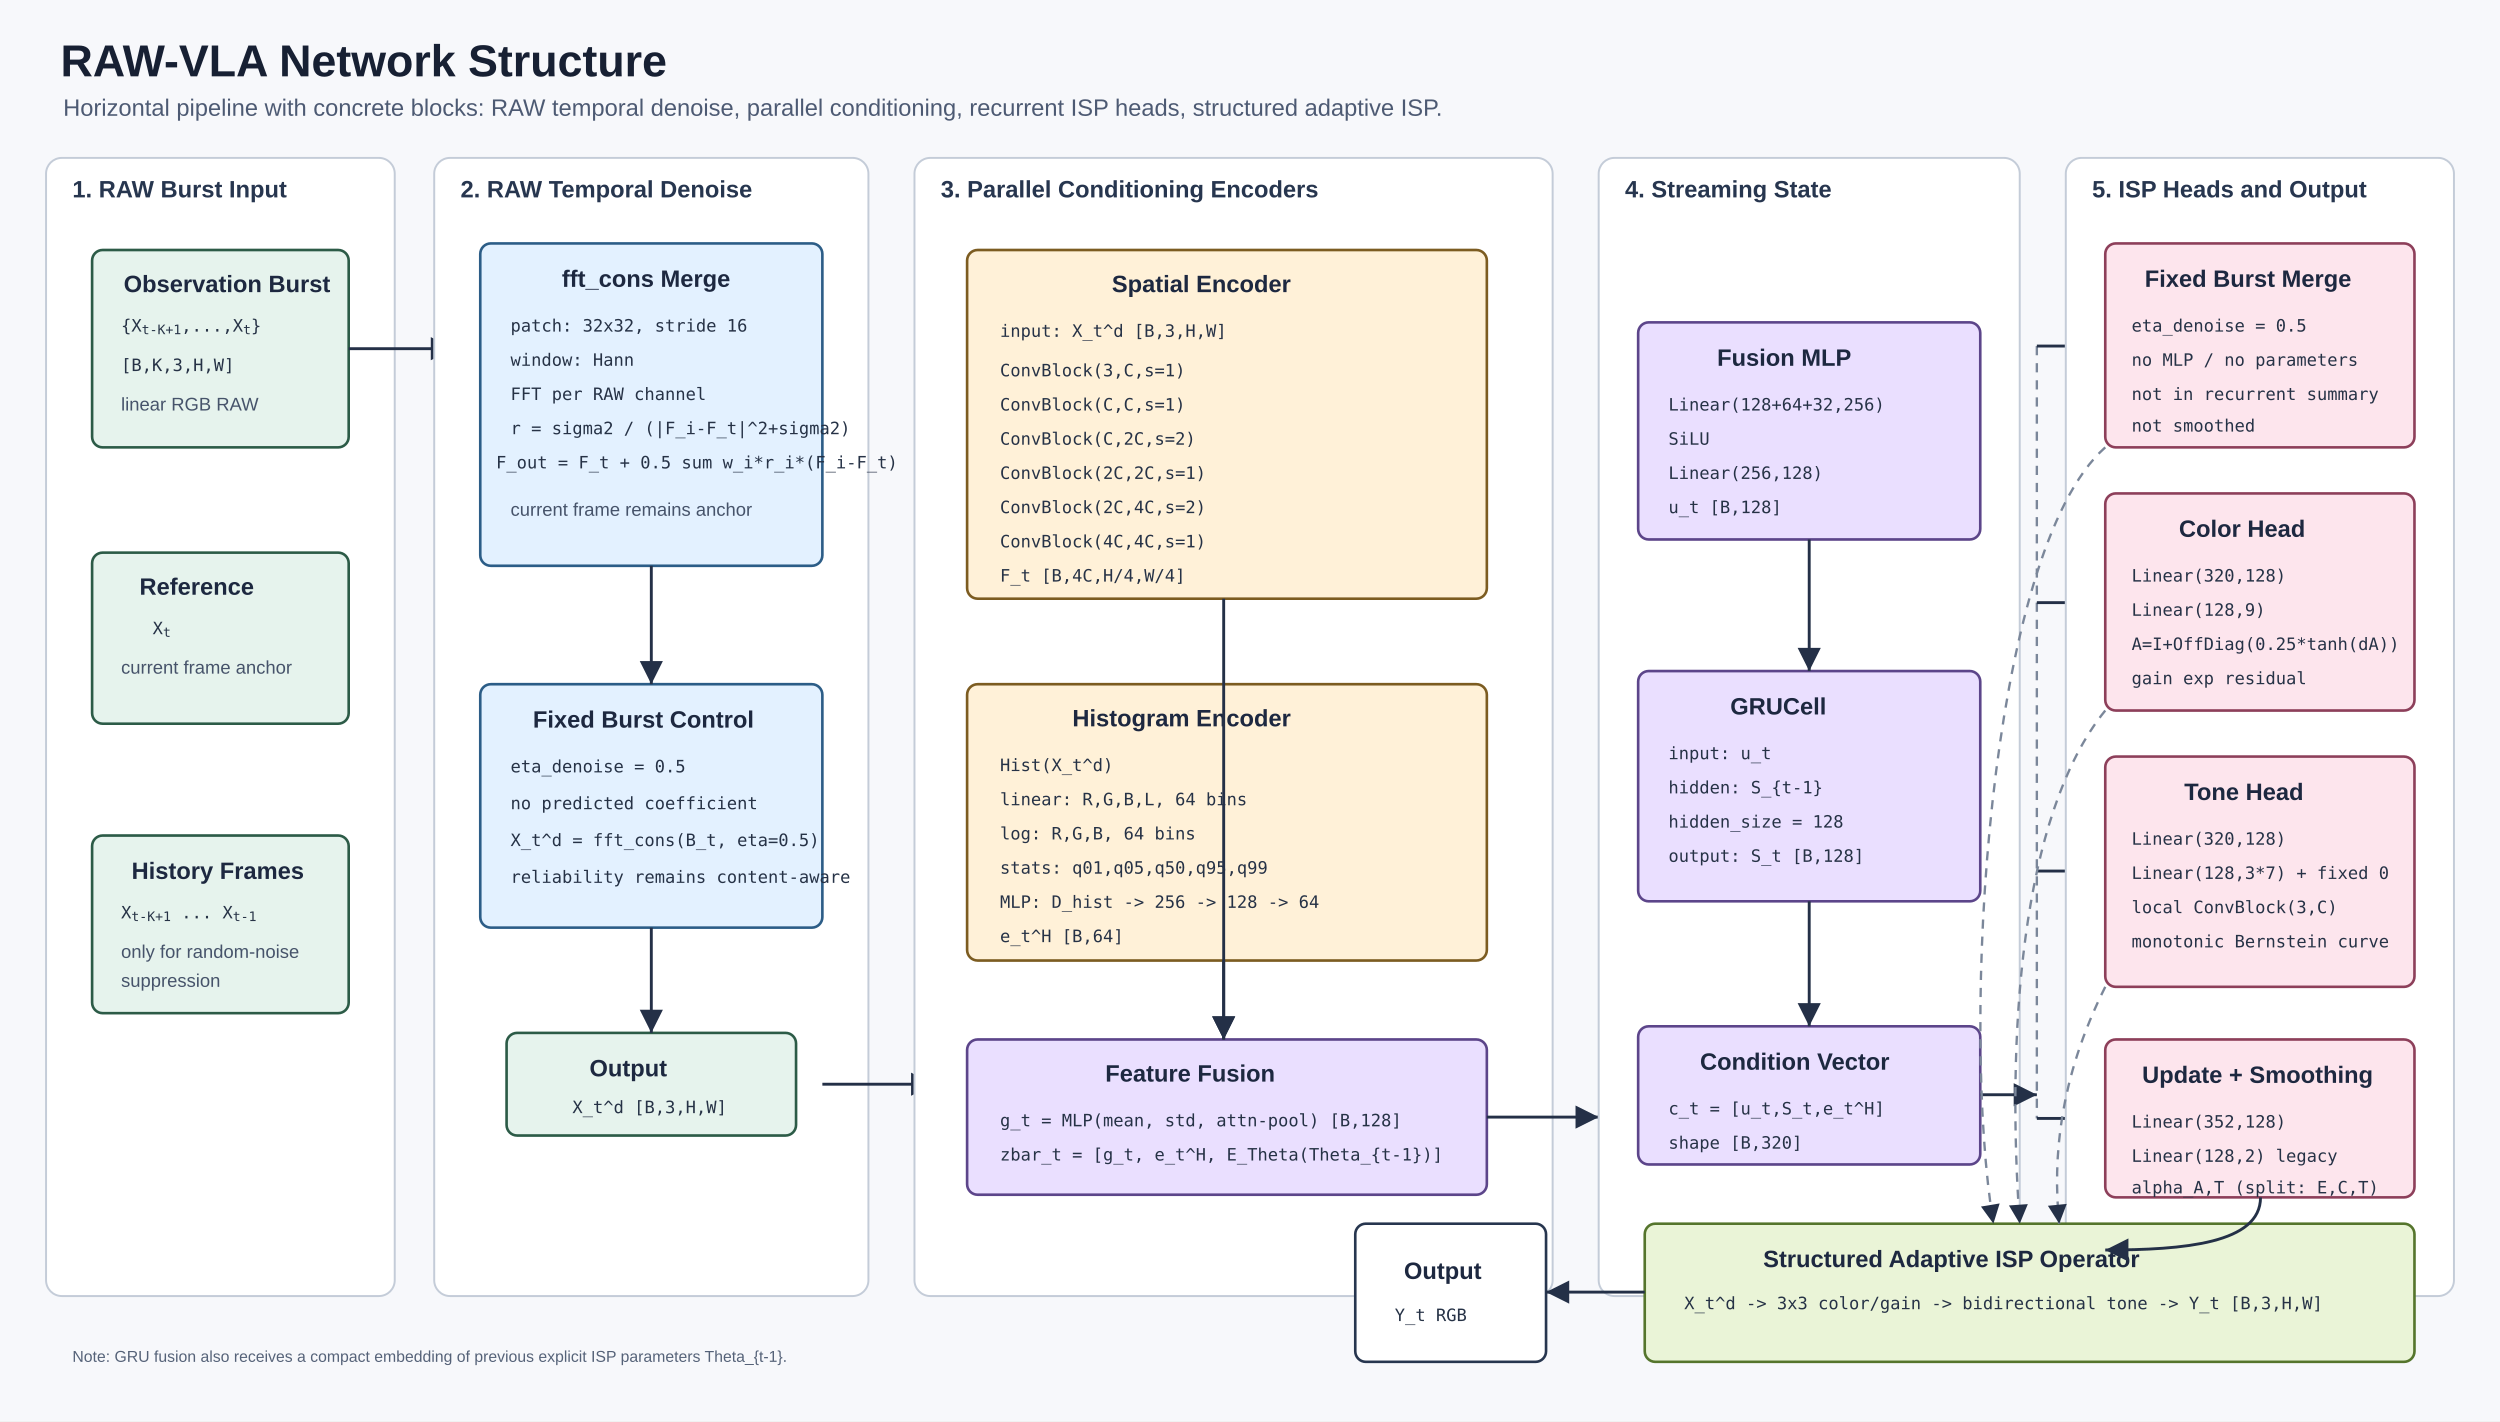
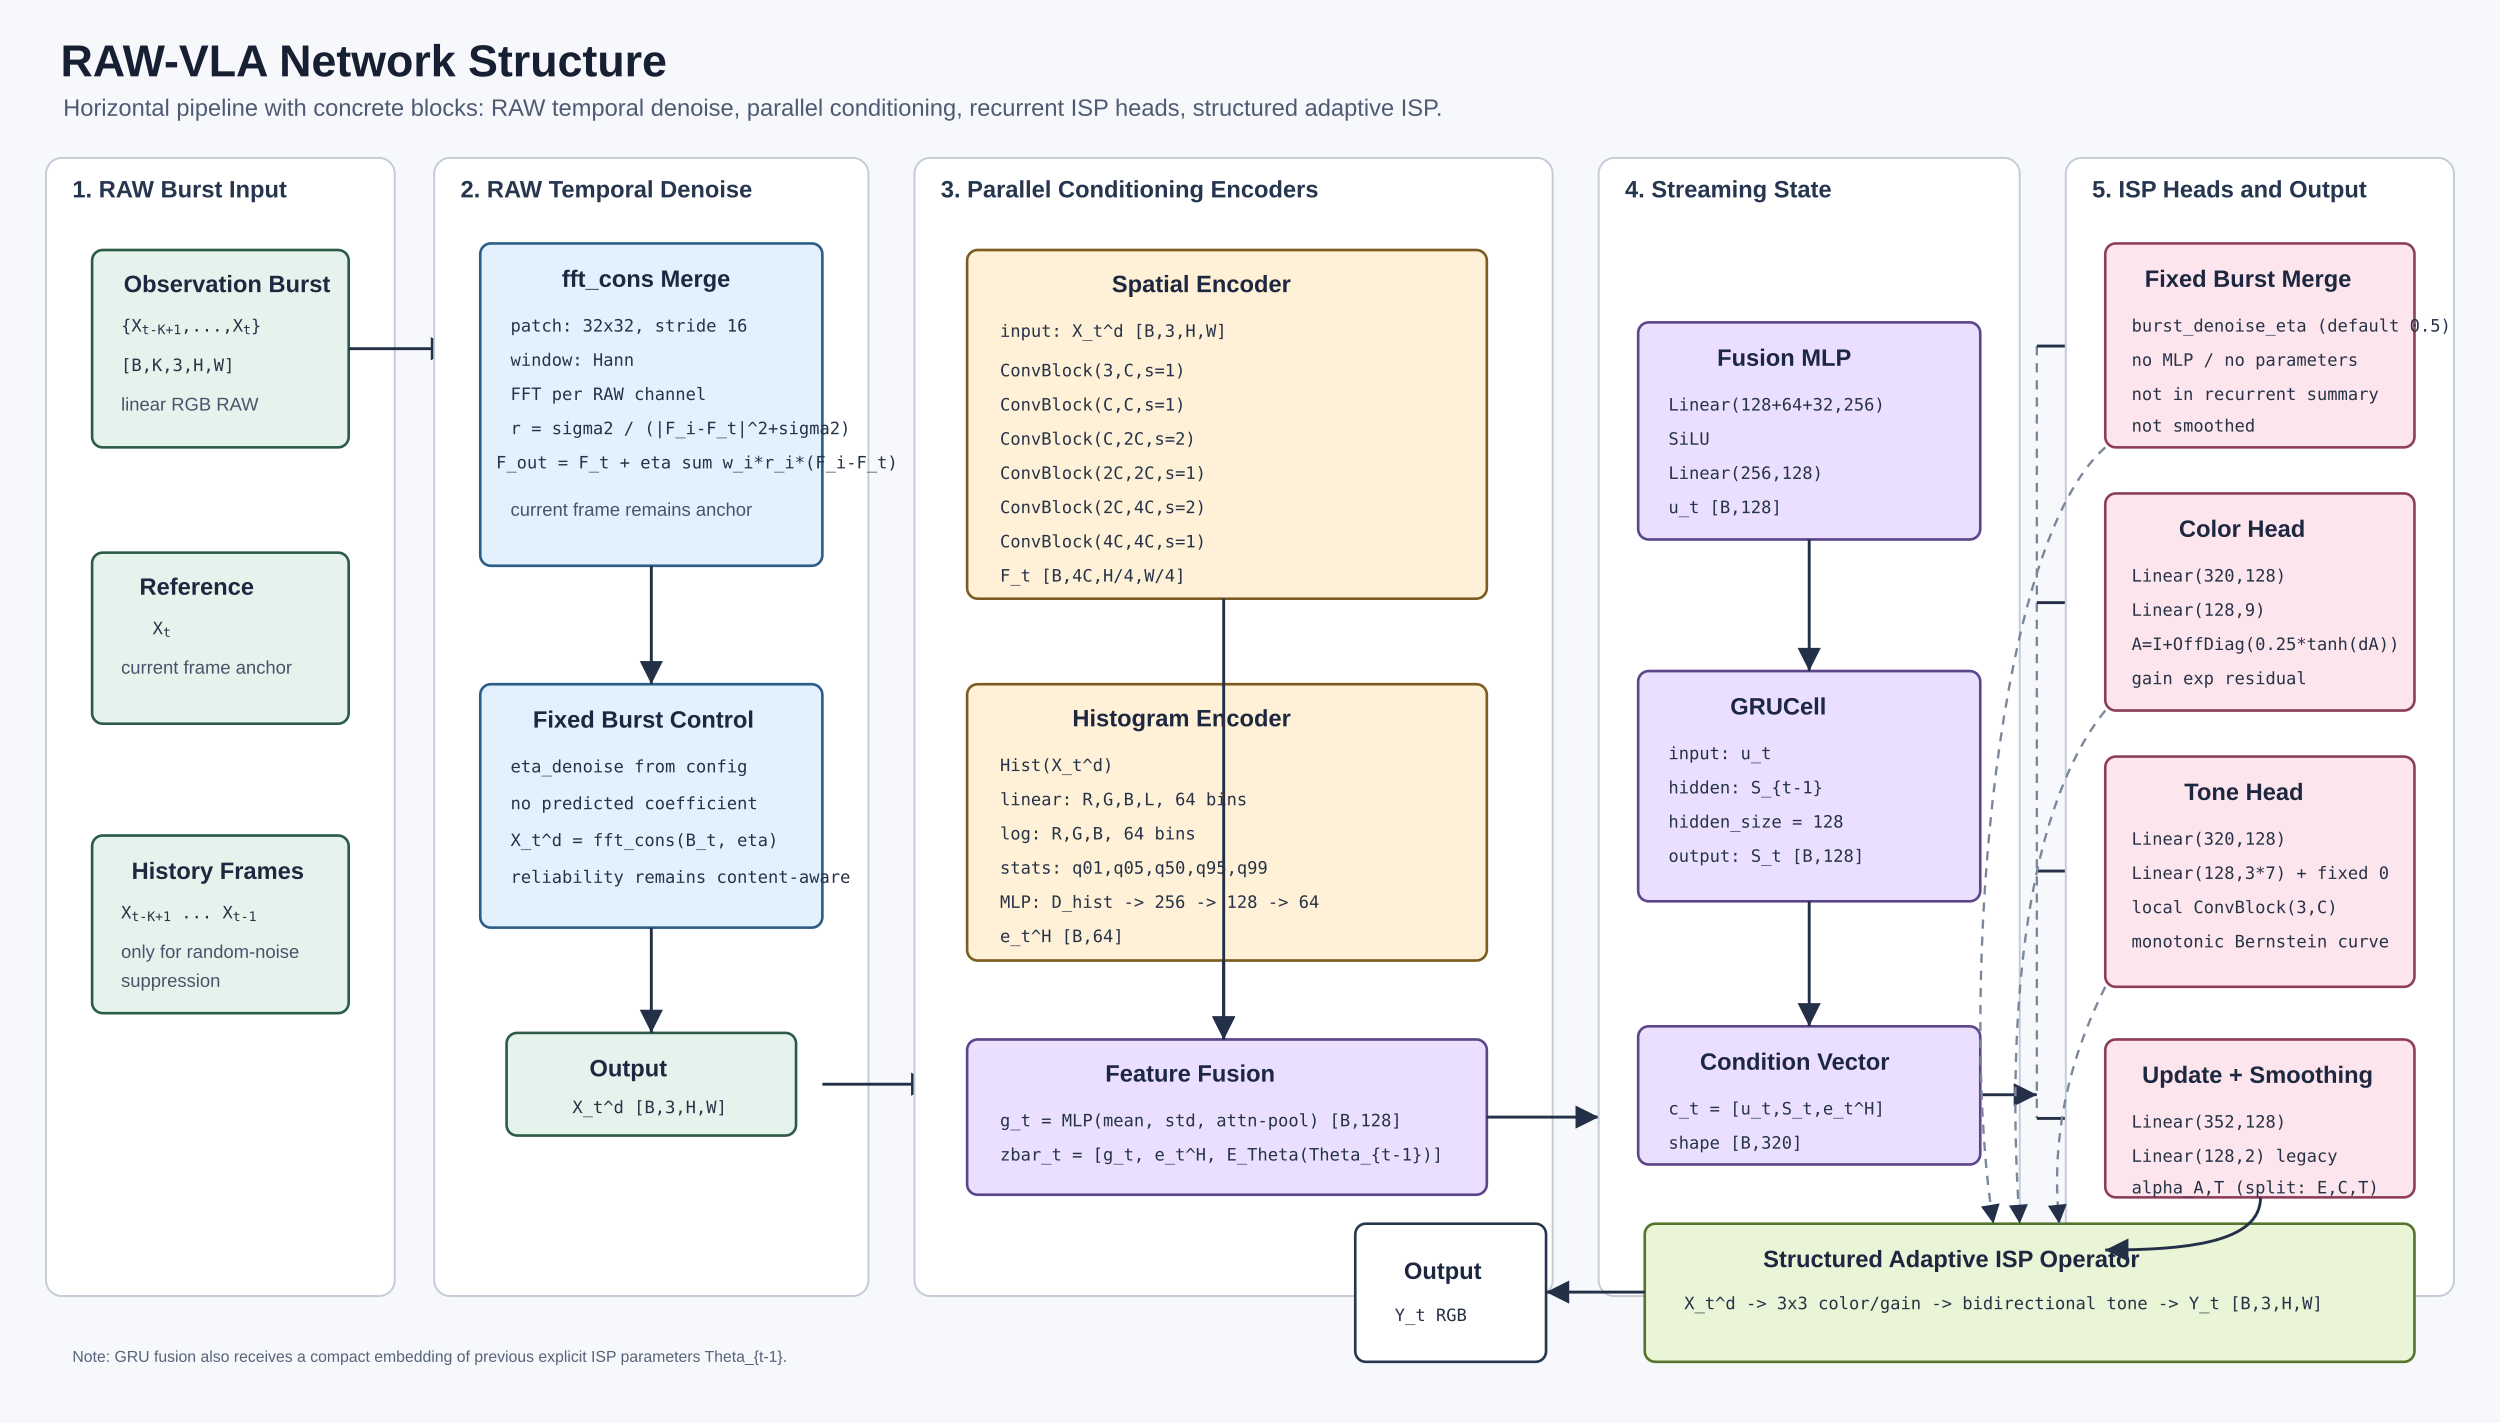
<svg xmlns="http://www.w3.org/2000/svg" width="1900" height="1080" viewBox="0 0 1900 1080">
  <defs>
    <marker id="arrow" markerWidth="12" markerHeight="12" refX="10" refY="6" orient="auto" markerUnits="strokeWidth">
      <path d="M2,2 L10,6 L2,10 Z" fill="#243047" />
    </marker>
    <style>
      .bg { fill: #f7f8fb; }
      .stage { fill: #ffffff; stroke: #c4ccd8; stroke-width: 1.5; rx: 12; ry: 12; }
      .raw { fill: #e6f3ed; stroke: #2c5b47; }
      .denoise { fill: #e3f1ff; stroke: #2c5d87; }
      .feat { fill: #fff1d8; stroke: #7c5c21; }
      .state { fill: #eadfff; stroke: #5c458a; }
      .head { fill: #fde5ed; stroke: #8d3f5a; }
      .isp { fill: #eaf4d7; stroke: #55752c; }
      .out { fill: #ffffff; stroke: #27364f; }
      .box { stroke-width: 2; rx: 8; ry: 8; }
      .title { font-family: Arial, Helvetica, sans-serif; font-size: 34px; font-weight: 700; fill: #172033; }
      .subtitle { font-family: Arial, Helvetica, sans-serif; font-size: 18px; fill: #4d5a73; }
      .stageTitle { font-family: Arial, Helvetica, sans-serif; font-size: 18px; font-weight: 700; fill: #27364f; }
      .label { font-family: Arial, Helvetica, sans-serif; font-size: 18px; font-weight: 700; fill: #1d2840; }
      .small { font-family: Arial, Helvetica, sans-serif; font-size: 14px; fill: #46536a; }
      .tiny { font-family: Arial, Helvetica, sans-serif; font-size: 12px; fill: #556278; }
      .code { font-family: Menlo, Consolas, monospace; font-size: 13px; fill: #263246; }
      .line { stroke: #243047; stroke-width: 2.2; fill: none; marker-end: url(#arrow); }
      .soft { stroke: #7b879a; stroke-width: 1.8; fill: none; stroke-dasharray: 7 6; marker-end: url(#arrow); }
      .bus { stroke: #7b879a; stroke-width: 1.8; fill: none; stroke-dasharray: 7 6; }
      .join { fill: #f8fafc; stroke: #27364f; stroke-width: 2; }
    </style>
  </defs>
  <rect class="bg" width="1900" height="1080" />
  <text x="46" y="58" class="title">RAW-VLA Network Structure</text>
  <text x="48" y="88" class="subtitle">Horizontal pipeline with concrete blocks: RAW temporal denoise, parallel conditioning, recurrent ISP heads, structured adaptive ISP.</text>
  <rect x="35" y="120" width="265" height="865" class="stage" />
  <text x="55" y="150" class="stageTitle">1. RAW Burst Input</text>
  <rect x="70" y="190" width="195" height="150" class="box raw" />
  <text x="94" y="222" class="label">Observation Burst</text>
  <text x="92" y="252" class="code">{X<tspan baseline-shift="sub" font-size="10">t-K+1</tspan>,...,X<tspan baseline-shift="sub" font-size="10">t</tspan>}</text>
  <text x="92" y="282" class="code">[B,K,3,H,W]</text>
  <text x="92" y="312" class="small">linear RGB RAW</text>
  <rect x="70" y="420" width="195" height="130" class="box raw" />
  <text x="106" y="452" class="label">Reference</text>
  <text x="116" y="482" class="code">X<tspan baseline-shift="sub" font-size="10">t</tspan>
  </text>
  <text x="92" y="512" class="small">current frame anchor</text>
  <rect x="70" y="635" width="195" height="135" class="box raw" />
  <text x="100" y="668" class="label">History Frames</text>
  <text x="92" y="698" class="code">X<tspan baseline-shift="sub" font-size="10">t-K+1</tspan> ... X<tspan baseline-shift="sub" font-size="10">t-1</tspan>
  </text>
  <text x="92" y="728" class="small">only for random-noise</text>
  <text x="92" y="750" class="small">suppression</text>
  <path d="M265 265 H345" class="line" />
  <rect x="330" y="120" width="330" height="865" class="stage" />
  <text x="350" y="150" class="stageTitle">2. RAW Temporal Denoise</text>
  <rect x="365" y="185" width="260" height="245" class="box denoise" />
  <text x="427" y="218" class="label">fft_cons Merge</text>
  <text x="388" y="252" class="code">patch: 32x32, stride 16</text>
  <text x="388" y="278" class="code">window: Hann</text>
  <text x="388" y="304" class="code">FFT per RAW channel</text>
  <text x="388" y="330" class="code">r = sigma2 / (|F_i-F_t|^2+sigma2)</text>
-   <text x="377" y="356" class="code">F_out = F_t + 0.5 sum w_i*r_i*(F_i-F_t)</text>
+   <text x="377" y="356" class="code">F_out = F_t + eta sum w_i*r_i*(F_i-F_t)</text>
  <text x="388" y="392" class="small">current frame remains anchor</text>
  <rect x="365" y="520" width="260" height="185" class="box denoise" />
  <text x="405" y="553" class="label">Fixed Burst Control</text>
-   <text x="388" y="587" class="code">eta_denoise = 0.5</text>
+   <text x="388" y="587" class="code">eta_denoise from config</text>
  <text x="388" y="615" class="code">no predicted coefficient</text>
-   <text x="388" y="643" class="code">X_t^d = fft_cons(B_t, eta=0.5)</text>
+   <text x="388" y="643" class="code">X_t^d = fft_cons(B_t, eta)</text>
  <text x="388" y="671" class="code">reliability remains content-aware</text>
  <rect x="385" y="785" width="220" height="78" class="box raw" />
  <text x="448" y="818" class="label">Output</text>
  <text x="435" y="846" class="code">X_t^d [B,3,H,W]</text>
  <path d="M495 430 V520" class="line" />
  <path d="M495 705 V785" class="line" />
  <path d="M625 824 H710" class="line" />
  <rect x="695" y="120" width="485" height="865" class="stage" />
  <text x="715" y="150" class="stageTitle">3. Parallel Conditioning Encoders</text>
  <rect x="735" y="190" width="395" height="265" class="box feat" />
  <text x="845" y="222" class="label">Spatial Encoder</text>
  <text x="760" y="256" class="code">input: X_t^d [B,3,H,W]</text>
  <text x="760" y="286" class="code">ConvBlock(3,C,s=1)</text>
  <text x="760" y="312" class="code">ConvBlock(C,C,s=1)</text>
  <text x="760" y="338" class="code">ConvBlock(C,2C,s=2)</text>
  <text x="760" y="364" class="code">ConvBlock(2C,2C,s=1)</text>
  <text x="760" y="390" class="code">ConvBlock(2C,4C,s=2)</text>
  <text x="760" y="416" class="code">ConvBlock(4C,4C,s=1)</text>
  <text x="760" y="442" class="code">F_t [B,4C,H/4,W/4]</text>
  <rect x="735" y="520" width="395" height="210" class="box feat" />
  <text x="815" y="552" class="label">Histogram Encoder</text>
  <text x="760" y="586" class="code">Hist(X_t^d)</text>
  <text x="760" y="612" class="code">linear: R,G,B,L, 64 bins</text>
  <text x="760" y="638" class="code">log: R,G,B, 64 bins</text>
  <text x="760" y="664" class="code">stats: q01,q05,q50,q95,q99</text>
  <text x="760" y="690" class="code">MLP: D_hist -&gt; 256 -&gt; 128 -&gt; 64</text>
  <text x="760" y="716" class="code">e_t^H [B,64]</text>
  <rect x="735" y="790" width="395" height="118" class="box state" />
  <text x="840" y="822" class="label">Feature Fusion</text>
  <text x="760" y="856" class="code">g_t = MLP(mean, std, attn-pool) [B,128]</text>
  <text x="760" y="882" class="code">zbar_t = [g_t, e_t^H, E_Theta(Theta_{t-1})]</text>
  <path d="M930 455 V790" class="line" />
  <path d="M930 730 V790" class="line" />
  <path d="M1130 849 H1215" class="line" />
  <rect x="1215" y="120" width="320" height="865" class="stage" />
  <text x="1235" y="150" class="stageTitle">4. Streaming State</text>
  <rect x="1245" y="245" width="260" height="165" class="box state" />
  <text x="1305" y="278" class="label">Fusion MLP</text>
  <text x="1268" y="312" class="code">Linear(128+64+32,256)</text>
  <text x="1268" y="338" class="code">SiLU</text>
  <text x="1268" y="364" class="code">Linear(256,128)</text>
  <text x="1268" y="390" class="code">u_t [B,128]</text>
  <rect x="1245" y="510" width="260" height="175" class="box state" />
  <text x="1315" y="543" class="label">GRUCell</text>
  <text x="1268" y="577" class="code">input: u_t</text>
  <text x="1268" y="603" class="code">hidden: S_{t-1}</text>
  <text x="1268" y="629" class="code">hidden_size = 128</text>
  <text x="1268" y="655" class="code">output: S_t [B,128]</text>
  <rect x="1245" y="780" width="260" height="105" class="box state" />
  <text x="1292" y="813" class="label">Condition Vector</text>
  <text x="1268" y="847" class="code">c_t = [u_t,S_t,e_t^H]</text>
  <text x="1268" y="873" class="code">shape [B,320]</text>
  <path d="M1375 410 V510" class="line" />
  <path d="M1375 685 V780" class="line" />
  <path d="M1505 832 H1548" class="line" />
  <path d="M1548 263 V850" class="bus" />
  <path d="M1548 263 H1600" class="line" />
  <path d="M1548 458 H1600" class="line" />
  <path d="M1548 662 H1600" class="line" />
  <path d="M1548 850 H1600" class="line" />
  <rect x="1570" y="120" width="295" height="865" class="stage" />
  <text x="1590" y="150" class="stageTitle">5. ISP Heads and Output</text>
  <rect x="1600" y="185" width="235" height="155" class="box head" />
  <text x="1630" y="218" class="label">Fixed Burst Merge</text>
-   <text x="1620" y="252" class="code">eta_denoise = 0.5</text>
+   <text x="1620" y="252" class="code">burst_denoise_eta (default 0.5)</text>
  <text x="1620" y="278" class="code">no MLP / no parameters</text>
  <text x="1620" y="304" class="code">not in recurrent summary</text>
  <text x="1620" y="328" class="code">not smoothed</text>
  <rect x="1600" y="375" width="235" height="165" class="box head" />
  <text x="1656" y="408" class="label">Color Head</text>
  <text x="1620" y="442" class="code">Linear(320,128)</text>
  <text x="1620" y="468" class="code">Linear(128,9)</text>
  <text x="1620" y="494" class="code">A=I+OffDiag(0.25*tanh(dA))</text>
  <text x="1620" y="520" class="code">gain exp residual</text>
  <rect x="1600" y="575" width="235" height="175" class="box head" />
  <text x="1660" y="608" class="label">Tone Head</text>
  <text x="1620" y="642" class="code">Linear(320,128)</text>
  <text x="1620" y="668" class="code">Linear(128,3*7) + fixed 0</text>
  <text x="1620" y="694" class="code">local ConvBlock(3,C)</text>
  <text x="1620" y="720" class="code">monotonic Bernstein curve</text>
  <rect x="1600" y="790" width="235" height="120" class="box head" />
  <text x="1628" y="823" class="label">Update + Smoothing</text>
  <text x="1620" y="857" class="code">Linear(352,128)</text>
  <text x="1620" y="883" class="code">Linear(128,2) legacy</text>
  <text x="1620" y="907" class="code">alpha_A,T (split: E,C,T)</text>
  <rect x="1250" y="930" width="585" height="105" class="box isp" />
  <text x="1340" y="963" class="label">Structured Adaptive ISP Operator</text>
  <text x="1280" y="995" class="code">X_t^d -&gt; 3x3 color/gain -&gt; bidirectional tone -&gt; Y_t [B,3,H,W]</text>
  <path d="M1718 910 C1718 945 1660 950 1600 950" class="line" />
  <path d="M1600 340 C1510 420 1490 780 1515 930" class="soft" />
  <path d="M1600 540 C1535 620 1525 790 1535 930" class="soft" />
  <path d="M1600 750 C1565 820 1560 880 1565 930" class="soft" />
  <rect x="1030" y="930" width="145" height="105" class="box out" />
  <text x="1067" y="972" class="label">Output</text>
  <text x="1060" y="1004" class="code">Y_t RGB</text>
  <path d="M1250 982 H1175" class="line" />
  <text x="55" y="1035" class="tiny">Note: GRU fusion also receives a compact embedding of previous explicit ISP parameters Theta_{t-1}.</text>
</svg>
